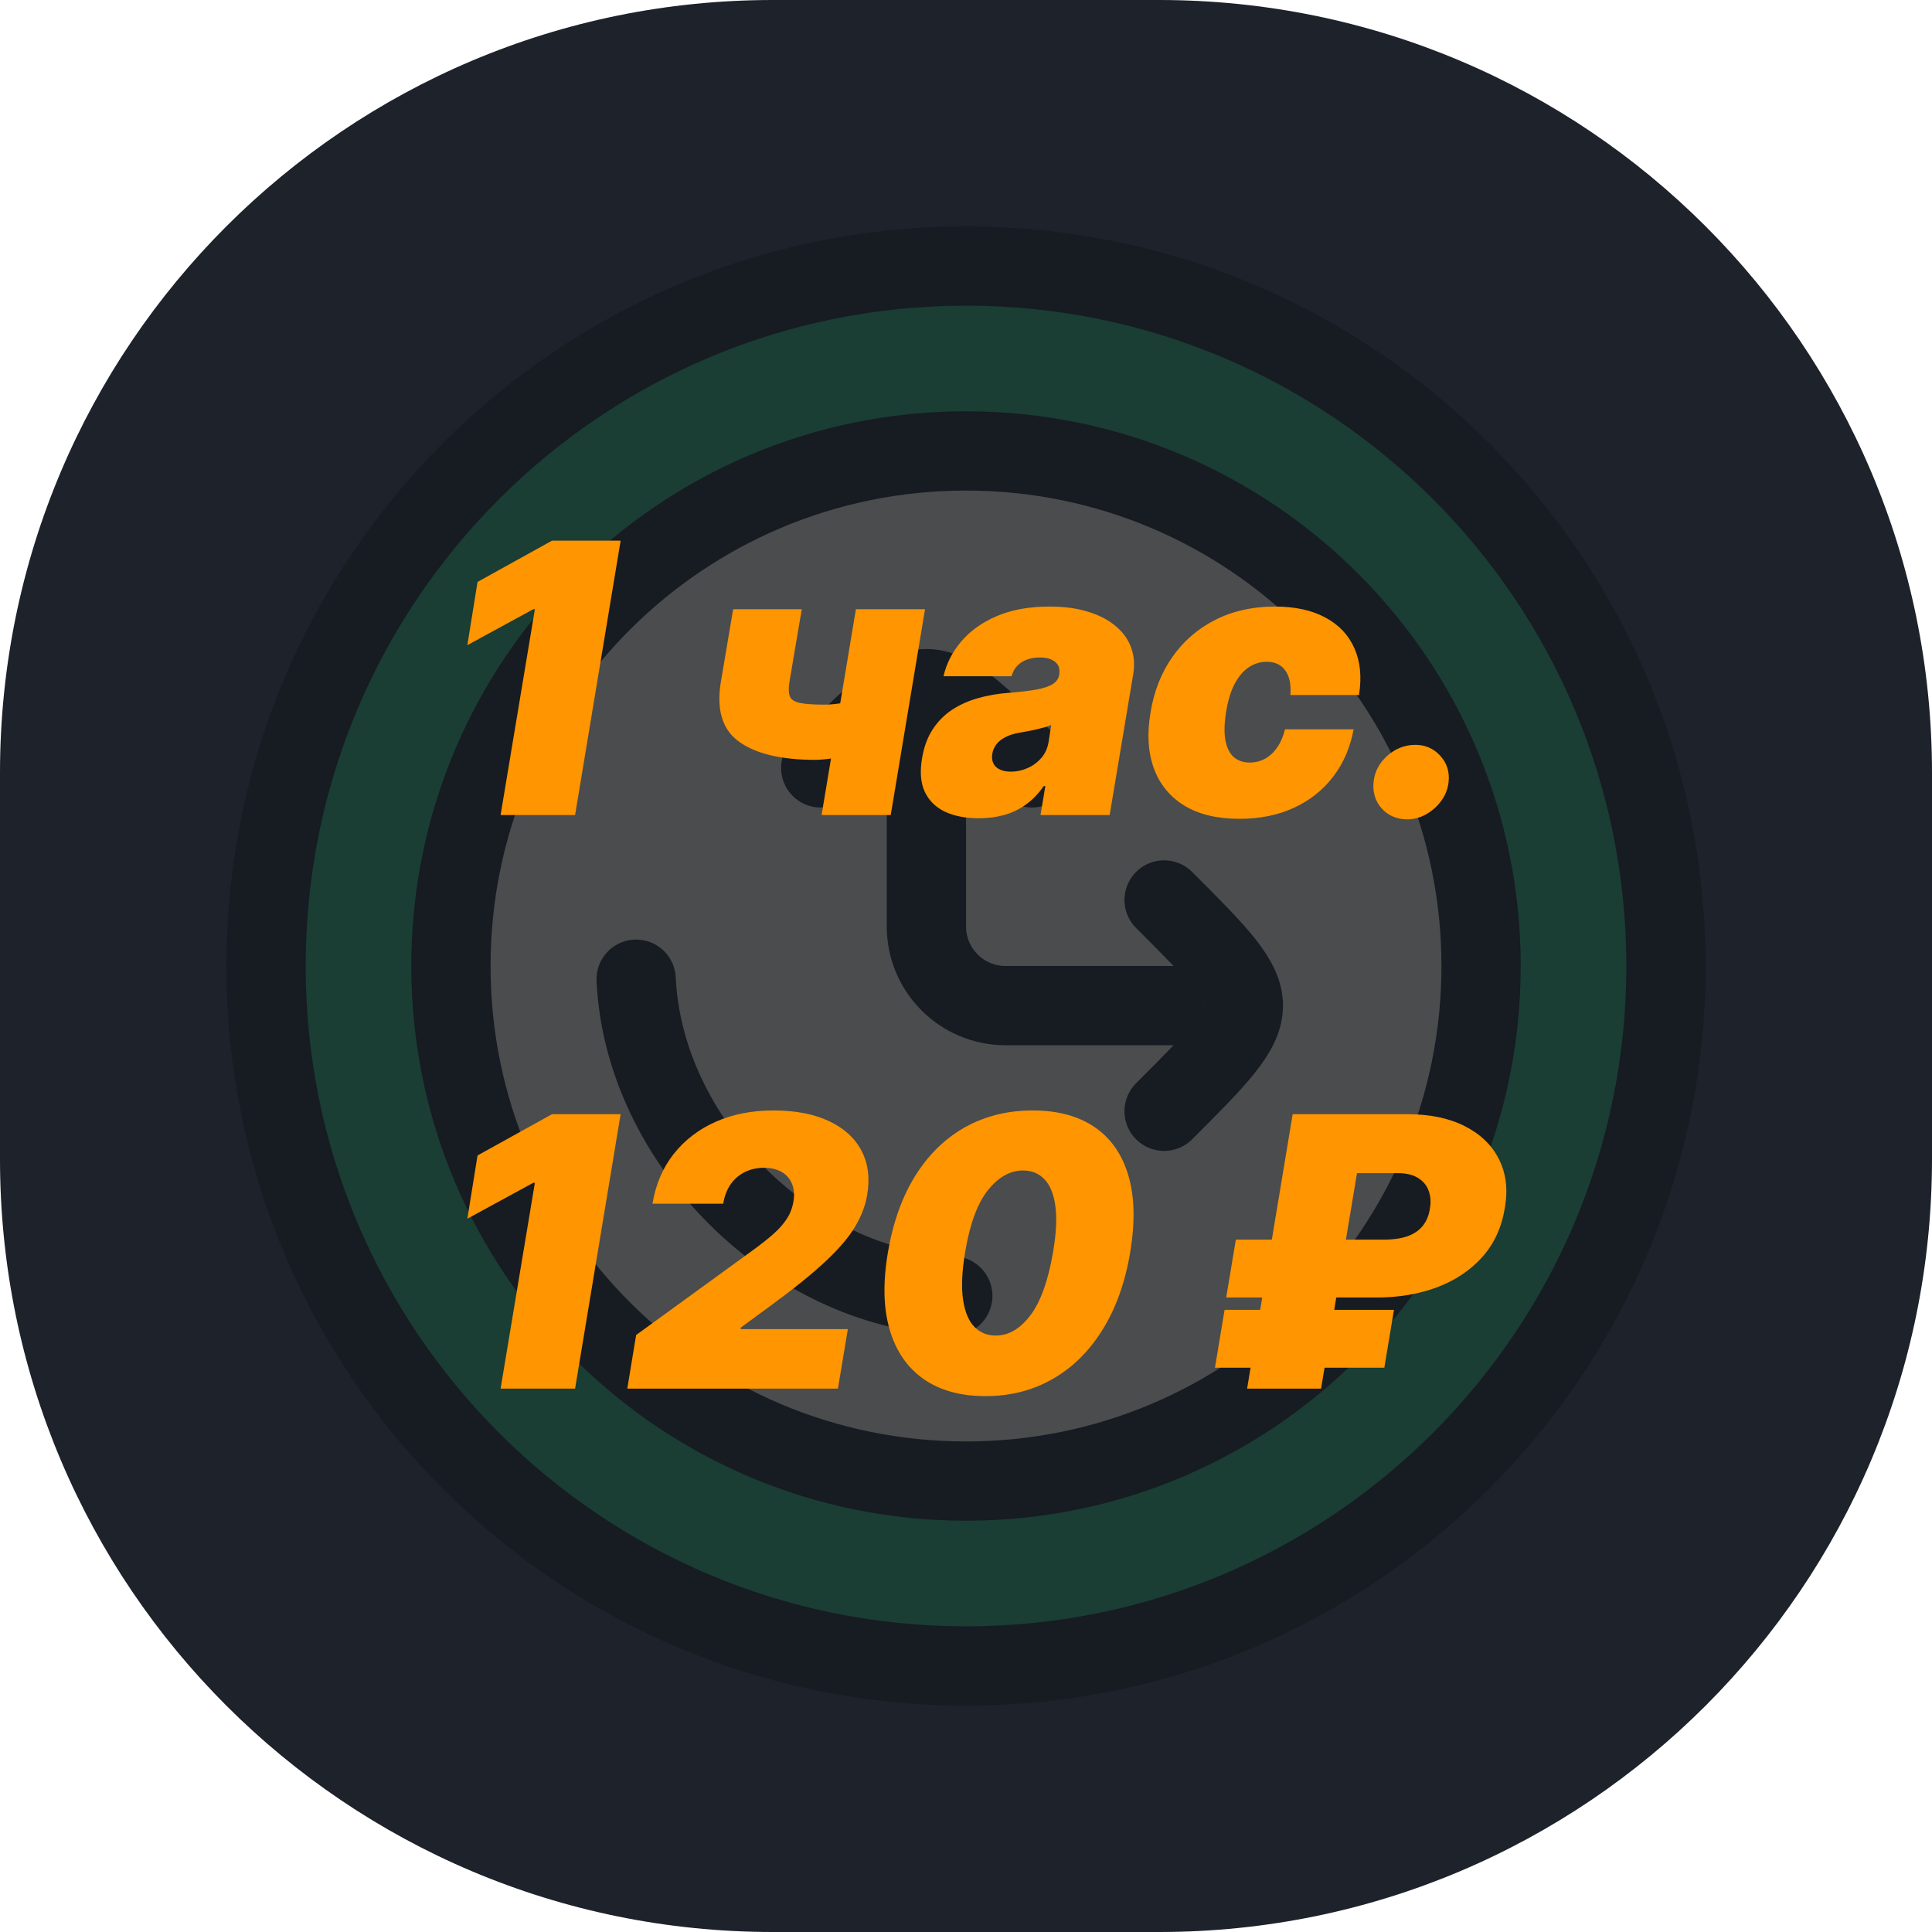
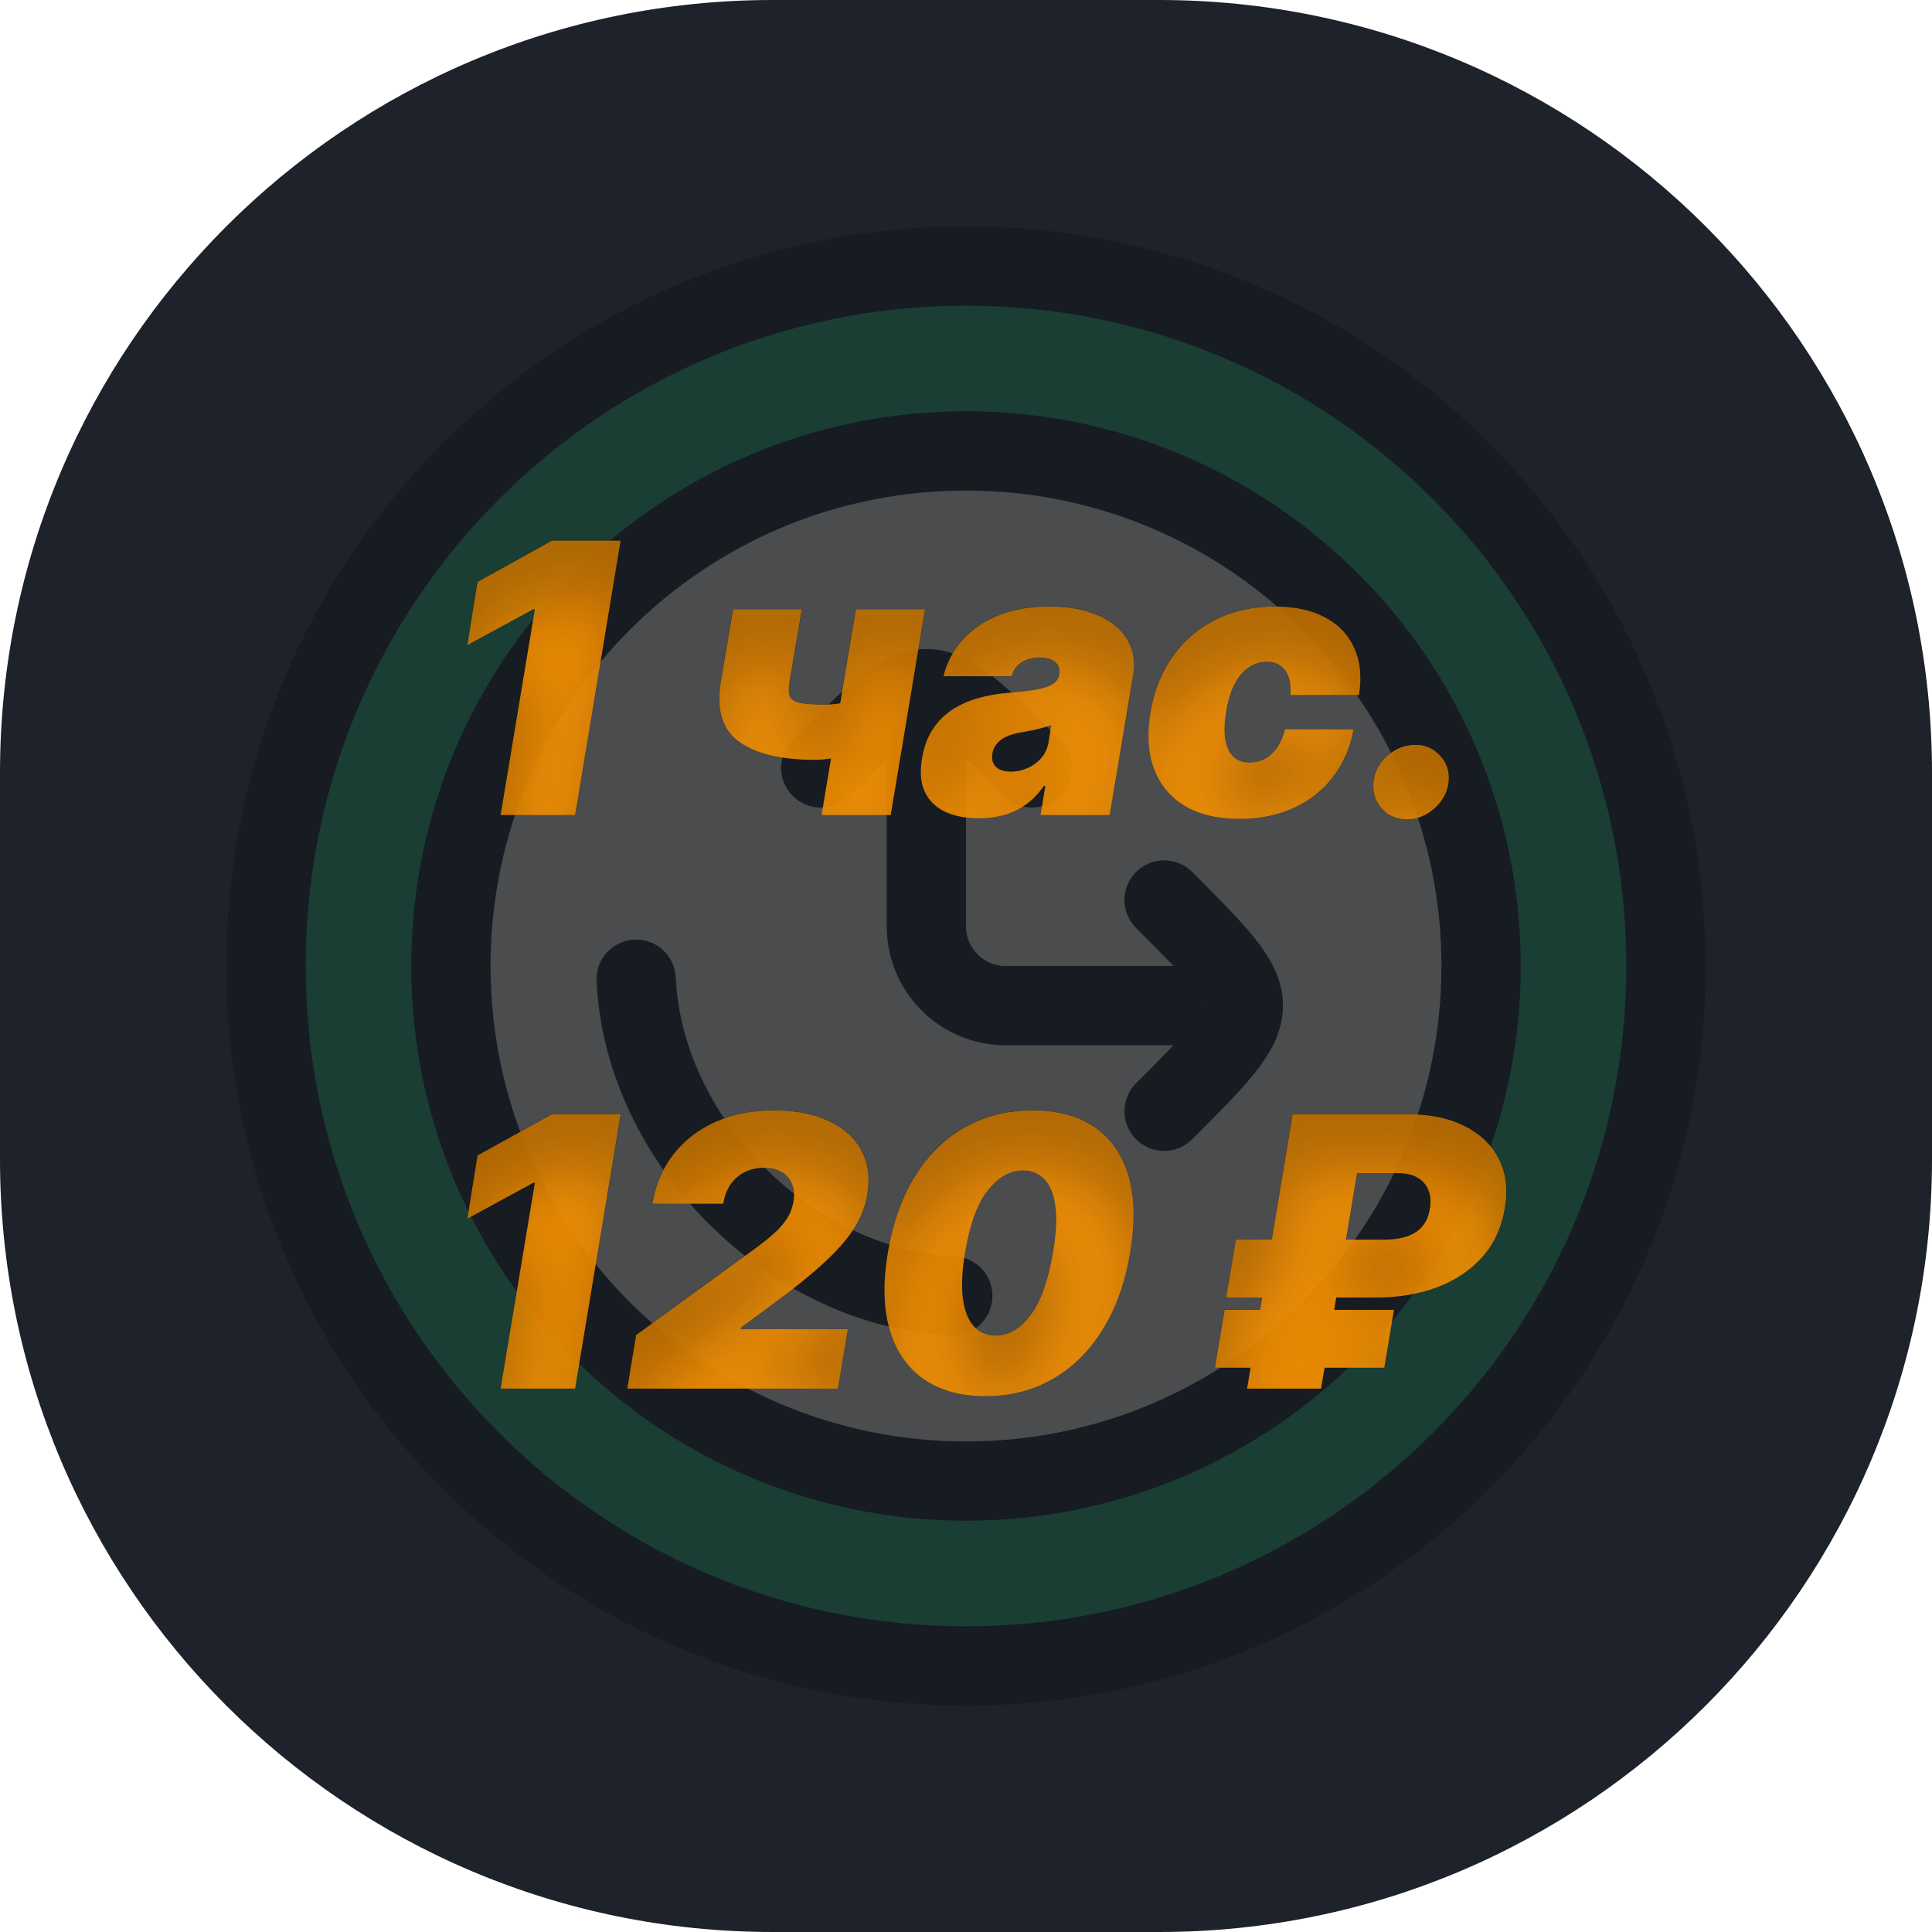
<svg xmlns="http://www.w3.org/2000/svg" width="128" height="128" viewBox="0 0 128 128" fill="none">
  <rect width="128" height="128" rx="51.2" fill="#1D222B" />
  <g opacity="0.2" filter="url(#filter0_b_75_67)">
    <circle cx="64" cy="64" r="46.375" fill="#0FA958" stroke="black" stroke-width="5.25" />
    <circle cx="64" cy="64" r="34.125" fill="#FFF4D9" stroke="black" stroke-width="5.25" />
    <path d="M63.125 85.854C52.383 85.349 42.651 75.617 42.146 64.875" stroke="black" stroke-width="5.25" stroke-linecap="round" />
    <path d="M61.375 45.625V61.375C61.375 64.275 63.725 66.625 66.625 66.625H79.75" stroke="black" stroke-width="5.25" stroke-linejoin="round" />
    <path d="M54.375 50.875C57.875 47.375 59.625 45.625 61.375 45.625C63.125 45.625 64.875 47.375 68.375 50.875" stroke="black" stroke-width="5.25" stroke-linecap="round" />
    <path d="M77.125 59.625C80.625 63.125 82.375 64.875 82.375 66.625C82.375 68.375 80.625 70.125 77.125 73.625" stroke="black" stroke-width="5.25" stroke-linecap="round" />
  </g>
-   <g filter="url(#filter1_b_75_67)">
-     <path d="M41.119 35.818L38.101 54H33.165L35.437 40.364H35.331L30.963 42.743L31.638 38.553L36.574 35.818H41.119ZM61.286 40.364L59.013 54H54.432L56.705 40.364H61.286ZM57.948 46.01L57.344 49.668C57.166 49.774 56.864 49.881 56.438 49.987C56.018 50.088 55.58 50.174 55.124 50.245C54.669 50.31 54.296 50.342 54.006 50.342C51.775 50.342 50.1 49.946 48.981 49.153C47.862 48.36 47.454 47.04 47.756 45.193L48.573 40.364H53.118L52.301 45.193C52.236 45.608 52.245 45.921 52.328 46.134C52.417 46.347 52.636 46.492 52.985 46.569C53.34 46.646 53.882 46.685 54.61 46.685C55.059 46.685 55.551 46.631 56.083 46.525C56.622 46.412 57.243 46.241 57.948 46.01ZM64.853 54.213C63.989 54.213 63.246 54.071 62.624 53.787C62.009 53.497 61.559 53.059 61.275 52.473C60.997 51.881 60.934 51.135 61.088 50.236C61.213 49.49 61.446 48.854 61.79 48.327C62.133 47.8 62.559 47.368 63.068 47.031C63.577 46.694 64.148 46.436 64.782 46.258C65.421 46.075 66.096 45.957 66.806 45.903C67.575 45.844 68.2 45.77 68.679 45.681C69.158 45.593 69.516 45.471 69.753 45.318C69.99 45.164 70.132 44.956 70.179 44.696V44.66C70.233 44.305 70.138 44.033 69.895 43.844C69.658 43.654 69.327 43.56 68.901 43.56C68.439 43.56 68.04 43.66 67.702 43.861C67.371 44.063 67.143 44.376 67.019 44.803H62.509C62.698 43.974 63.086 43.211 63.672 42.512C64.264 41.808 65.048 41.245 66.024 40.825C67.007 40.399 68.179 40.186 69.54 40.186C70.511 40.186 71.363 40.301 72.097 40.532C72.831 40.757 73.437 41.074 73.917 41.482C74.402 41.885 74.743 42.358 74.938 42.903C75.139 43.441 75.186 44.027 75.08 44.66L73.517 54H68.936L69.256 52.082H69.149C68.794 52.591 68.395 53.003 67.951 53.316C67.513 53.63 67.034 53.858 66.513 54C65.998 54.142 65.444 54.213 64.853 54.213ZM66.983 51.124C67.35 51.124 67.711 51.047 68.066 50.893C68.421 50.739 68.726 50.517 68.981 50.227C69.235 49.937 69.398 49.585 69.469 49.17L69.647 48.034C69.516 48.087 69.371 48.138 69.212 48.185C69.058 48.226 68.895 48.268 68.723 48.309C68.558 48.351 68.38 48.389 68.191 48.425C68.007 48.46 67.818 48.496 67.623 48.531C67.232 48.59 66.903 48.688 66.637 48.824C66.371 48.954 66.163 49.117 66.016 49.312C65.868 49.502 65.776 49.715 65.74 49.952C65.687 50.325 65.773 50.615 65.998 50.822C66.229 51.023 66.557 51.124 66.983 51.124ZM82.118 54.249C80.638 54.249 79.419 53.956 78.46 53.37C77.501 52.778 76.83 51.955 76.445 50.902C76.06 49.842 75.986 48.614 76.223 47.217C76.448 45.821 76.927 44.595 77.661 43.542C78.401 42.483 79.348 41.66 80.502 41.074C81.662 40.482 82.982 40.186 84.462 40.186C85.799 40.186 86.915 40.429 87.809 40.914C88.708 41.394 89.35 42.074 89.735 42.956C90.126 43.832 90.226 44.862 90.037 46.045H85.492C85.545 45.335 85.429 44.791 85.145 44.412C84.867 44.033 84.462 43.844 83.929 43.844C83.491 43.844 83.089 43.968 82.722 44.217C82.361 44.459 82.05 44.829 81.79 45.326C81.535 45.818 81.349 46.436 81.23 47.182C81.112 47.928 81.097 48.549 81.186 49.046C81.281 49.537 81.464 49.907 81.736 50.156C82.014 50.399 82.367 50.52 82.793 50.52C83.16 50.52 83.497 50.437 83.805 50.271C84.118 50.1 84.388 49.851 84.613 49.526C84.844 49.194 85.018 48.792 85.136 48.318H89.682C89.457 49.526 89.004 50.573 88.324 51.461C87.643 52.349 86.776 53.035 85.722 53.521C84.669 54.006 83.467 54.249 82.118 54.249ZM93.24 54.284C92.547 54.284 91.982 54.044 91.544 53.565C91.112 53.08 90.932 52.491 91.003 51.798C91.074 51.124 91.379 50.547 91.917 50.067C92.462 49.588 93.08 49.348 93.773 49.348C94.43 49.348 94.977 49.588 95.415 50.067C95.859 50.547 96.045 51.124 95.974 51.798C95.927 52.26 95.764 52.68 95.486 53.059C95.214 53.432 94.876 53.731 94.474 53.956C94.077 54.175 93.666 54.284 93.24 54.284ZM41.119 73.818L38.101 92H33.165L35.437 78.364H35.331L30.963 80.743L31.638 76.553L36.574 73.818H41.119ZM41.559 92L42.145 88.449L49.869 82.838C50.383 82.465 50.827 82.116 51.2 81.79C51.579 81.459 51.884 81.119 52.115 80.769C52.346 80.42 52.496 80.033 52.567 79.606C52.644 79.139 52.609 78.74 52.461 78.408C52.319 78.071 52.088 77.813 51.768 77.636C51.449 77.458 51.064 77.369 50.614 77.369C50.159 77.369 49.741 77.461 49.362 77.644C48.984 77.828 48.667 78.097 48.413 78.452C48.164 78.808 47.998 79.24 47.915 79.749H43.228C43.441 78.47 43.911 77.369 44.639 76.446C45.373 75.523 46.303 74.812 47.427 74.315C48.558 73.818 49.827 73.57 51.236 73.57C52.692 73.57 53.917 73.803 54.911 74.271C55.906 74.733 56.625 75.384 57.069 76.224C57.518 77.064 57.646 78.05 57.45 79.18C57.332 79.879 57.069 80.571 56.66 81.258C56.258 81.944 55.61 82.708 54.716 83.548C53.828 84.383 52.597 85.377 51.023 86.531L49.087 87.952L49.07 88.058H56.172L55.515 92H41.559ZM65.294 92.497C63.637 92.497 62.267 92.118 61.184 91.361C60.1 90.597 59.352 89.502 58.938 88.076C58.523 86.65 58.488 84.939 58.831 82.945C59.174 80.944 59.787 79.246 60.669 77.849C61.556 76.452 62.657 75.39 63.971 74.662C65.291 73.934 66.774 73.57 68.419 73.57C70.064 73.57 71.426 73.934 72.503 74.662C73.58 75.39 74.329 76.452 74.749 77.849C75.169 79.24 75.213 80.938 74.882 82.945C74.551 84.945 73.941 86.659 73.053 88.085C72.171 89.511 71.068 90.603 69.742 91.361C68.422 92.118 66.939 92.497 65.294 92.497ZM65.969 88.484C66.821 88.484 67.585 88.04 68.259 87.153C68.94 86.259 69.443 84.856 69.769 82.945C69.981 81.702 70.032 80.684 69.919 79.891C69.807 79.092 69.564 78.503 69.191 78.124C68.819 77.739 68.348 77.547 67.78 77.547C66.928 77.547 66.152 77.982 65.454 78.852C64.761 79.716 64.258 81.08 63.945 82.945C63.731 84.223 63.684 85.271 63.803 86.087C63.921 86.904 64.169 87.508 64.548 87.898C64.927 88.289 65.401 88.484 65.969 88.484ZM91.218 85.963H81.239L81.878 82.128H91.679C92.313 82.128 92.842 82.051 93.269 81.897C93.701 81.737 94.035 81.506 94.272 81.204C94.514 80.897 94.668 80.518 94.733 80.068C94.81 79.642 94.784 79.251 94.653 78.896C94.529 78.541 94.295 78.257 93.952 78.044C93.615 77.831 93.165 77.724 92.603 77.724H89.904L87.525 92H82.624L85.642 73.818H93.242C94.739 73.818 96.006 74.082 97.042 74.608C98.083 75.135 98.838 75.863 99.305 76.792C99.779 77.722 99.912 78.79 99.705 79.997C99.498 81.299 98.998 82.394 98.205 83.282C97.412 84.164 96.411 84.833 95.204 85.288C93.996 85.738 92.668 85.963 91.218 85.963ZM92.354 86.78L91.715 90.615H80.493L81.132 86.78H92.354Z" fill="#FF9500" />
+   <g filter="url(#filter1_i_75_67)">
+     <path d="M41.119 35.818L38.101 54H33.165L35.437 40.364H35.331L30.963 42.743L31.638 38.553L36.574 35.818H41.119ZM61.286 40.364L59.013 54H54.432L56.705 40.364H61.286ZM57.948 46.01L57.344 49.668C57.166 49.774 56.864 49.881 56.438 49.987C56.018 50.088 55.58 50.174 55.124 50.245C54.669 50.31 54.296 50.342 54.006 50.342C51.775 50.342 50.1 49.946 48.981 49.153C47.862 48.36 47.454 47.04 47.756 45.193L48.573 40.364H53.118L52.301 45.193C52.236 45.608 52.245 45.921 52.328 46.134C52.417 46.347 52.636 46.492 52.985 46.569C53.34 46.646 53.882 46.685 54.61 46.685C55.059 46.685 55.551 46.631 56.083 46.525C56.622 46.412 57.243 46.241 57.948 46.01ZM64.853 54.213C63.989 54.213 63.246 54.071 62.624 53.787C62.009 53.497 61.559 53.059 61.275 52.473C60.997 51.881 60.934 51.135 61.088 50.236C61.213 49.49 61.446 48.854 61.79 48.327C62.133 47.8 62.559 47.368 63.068 47.031C63.577 46.694 64.148 46.436 64.782 46.258C65.421 46.075 66.096 45.957 66.806 45.903C67.575 45.844 68.2 45.77 68.679 45.681C69.158 45.593 69.516 45.471 69.753 45.318C69.99 45.164 70.132 44.956 70.179 44.696V44.66C70.233 44.305 70.138 44.033 69.895 43.844C69.658 43.654 69.327 43.56 68.901 43.56C68.439 43.56 68.04 43.66 67.702 43.861C67.371 44.063 67.143 44.376 67.019 44.803H62.509C62.698 43.974 63.086 43.211 63.672 42.512C64.264 41.808 65.048 41.245 66.024 40.825C67.007 40.399 68.179 40.186 69.54 40.186C70.511 40.186 71.363 40.301 72.097 40.532C72.831 40.757 73.437 41.074 73.917 41.482C74.402 41.885 74.743 42.358 74.938 42.903C75.139 43.441 75.186 44.027 75.08 44.66L73.517 54H68.936L69.256 52.082H69.149C68.794 52.591 68.395 53.003 67.951 53.316C67.513 53.63 67.034 53.858 66.513 54C65.998 54.142 65.444 54.213 64.853 54.213ZM66.983 51.124C67.35 51.124 67.711 51.047 68.066 50.893C68.421 50.739 68.726 50.517 68.981 50.227C69.235 49.937 69.398 49.585 69.469 49.17L69.647 48.034C69.516 48.087 69.371 48.138 69.212 48.185C69.058 48.226 68.895 48.268 68.723 48.309C68.558 48.351 68.38 48.389 68.191 48.425C68.007 48.46 67.818 48.496 67.623 48.531C67.232 48.59 66.903 48.688 66.637 48.824C66.371 48.954 66.163 49.117 66.016 49.312C65.868 49.502 65.776 49.715 65.74 49.952C65.687 50.325 65.773 50.615 65.998 50.822C66.229 51.023 66.557 51.124 66.983 51.124ZM82.118 54.249C80.638 54.249 79.419 53.956 78.46 53.37C77.501 52.778 76.83 51.955 76.445 50.902C76.06 49.842 75.986 48.614 76.223 47.217C76.448 45.821 76.927 44.595 77.661 43.542C78.401 42.483 79.348 41.66 80.502 41.074C81.662 40.482 82.982 40.186 84.462 40.186C85.799 40.186 86.915 40.429 87.809 40.914C88.708 41.394 89.35 42.074 89.735 42.956C90.126 43.832 90.226 44.862 90.037 46.045H85.492C85.545 45.335 85.429 44.791 85.145 44.412C84.867 44.033 84.462 43.844 83.929 43.844C83.491 43.844 83.089 43.968 82.722 44.217C82.361 44.459 82.05 44.829 81.79 45.326C81.535 45.818 81.349 46.436 81.23 47.182C81.112 47.928 81.097 48.549 81.186 49.046C81.281 49.537 81.464 49.907 81.736 50.156C82.014 50.399 82.367 50.52 82.793 50.52C83.16 50.52 83.497 50.437 83.805 50.271C84.118 50.1 84.388 49.851 84.613 49.526C84.844 49.194 85.018 48.792 85.136 48.318H89.682C89.457 49.526 89.004 50.573 88.324 51.461C87.643 52.349 86.776 53.035 85.722 53.521C84.669 54.006 83.467 54.249 82.118 54.249ZM93.24 54.284C92.547 54.284 91.982 54.044 91.544 53.565C91.112 53.08 90.932 52.491 91.003 51.798C91.074 51.124 91.379 50.547 91.917 50.067C92.462 49.588 93.08 49.348 93.773 49.348C94.43 49.348 94.977 49.588 95.415 50.067C95.859 50.547 96.045 51.124 95.974 51.798C95.927 52.26 95.764 52.68 95.486 53.059C95.214 53.432 94.876 53.731 94.474 53.956C94.077 54.175 93.666 54.284 93.24 54.284ZM41.119 73.818L38.101 92H33.165L35.437 78.364H35.331L30.963 80.743L31.638 76.553L36.574 73.818H41.119ZM41.559 92L42.145 88.449L49.869 82.838C50.383 82.465 50.827 82.116 51.2 81.79C51.579 81.459 51.884 81.119 52.115 80.769C52.346 80.42 52.496 80.033 52.567 79.606C52.644 79.139 52.609 78.74 52.461 78.408C52.319 78.071 52.088 77.813 51.768 77.636C51.449 77.458 51.064 77.369 50.614 77.369C50.159 77.369 49.741 77.461 49.362 77.644C48.984 77.828 48.667 78.097 48.413 78.452C48.164 78.808 47.998 79.24 47.915 79.749H43.228C43.441 78.47 43.911 77.369 44.639 76.446C45.373 75.523 46.303 74.812 47.427 74.315C48.558 73.818 49.827 73.57 51.236 73.57C52.692 73.57 53.917 73.803 54.911 74.271C55.906 74.733 56.625 75.384 57.069 76.224C57.518 77.064 57.646 78.05 57.45 79.18C57.332 79.879 57.069 80.571 56.66 81.258C56.258 81.944 55.61 82.708 54.716 83.548C53.828 84.383 52.597 85.377 51.023 86.531L49.087 87.952L49.07 88.058H56.172L55.515 92H41.559ZM65.294 92.497C63.637 92.497 62.267 92.118 61.184 91.361C60.1 90.597 59.352 89.502 58.938 88.076C58.523 86.65 58.488 84.939 58.831 82.945C59.174 80.944 59.787 79.246 60.669 77.849C61.556 76.452 62.657 75.39 63.971 74.662C65.291 73.934 66.774 73.57 68.419 73.57C70.064 73.57 71.426 73.934 72.503 74.662C73.58 75.39 74.329 76.452 74.749 77.849C75.169 79.24 75.213 80.938 74.882 82.945C74.551 84.945 73.941 86.659 73.053 88.085C72.171 89.511 71.068 90.603 69.742 91.361C68.422 92.118 66.939 92.497 65.294 92.497ZM65.969 88.484C66.821 88.484 67.585 88.04 68.259 87.153C68.94 86.259 69.443 84.856 69.769 82.945C69.981 81.702 70.032 80.684 69.919 79.891C69.807 79.092 69.564 78.503 69.191 78.124C68.819 77.739 68.348 77.547 67.78 77.547C66.928 77.547 66.152 77.982 65.454 78.852C64.761 79.716 64.258 81.08 63.945 82.945C63.731 84.223 63.684 85.271 63.803 86.087C63.921 86.904 64.169 87.508 64.548 87.898C64.927 88.289 65.401 88.484 65.969 88.484ZM91.218 85.963H81.239L81.878 82.128H91.679C92.313 82.128 92.842 82.051 93.269 81.897C93.701 81.737 94.035 81.506 94.272 81.204C94.514 80.897 94.668 80.518 94.733 80.068C94.81 79.642 94.784 79.251 94.653 78.896C94.529 78.541 94.295 78.257 93.952 78.044C93.615 77.831 93.165 77.724 92.603 77.724H89.904L87.525 92H82.624L85.642 73.818H93.242C94.739 73.818 96.006 74.082 97.042 74.608C98.083 75.135 98.838 75.863 99.305 76.792C99.779 77.722 99.912 78.79 99.705 79.997C99.498 81.299 98.998 82.394 98.205 83.282C97.412 84.164 96.411 84.833 95.204 85.288C93.996 85.738 92.668 85.963 91.218 85.963ZM92.354 86.78L91.715 90.615H80.493L81.132 86.78H92.354Z" fill="#FF9500" fill-opacity="0.9" />
  </g>
  <defs>
    <filter id="filter0_b_75_67" x="4" y="4" width="120" height="120" filterUnits="userSpaceOnUse" color-interpolation-filters="sRGB">
      <feFlood flood-opacity="0" result="BackgroundImageFix" />
      <feGaussianBlur in="BackgroundImageFix" stdDeviation="2" />
      <feComposite in2="SourceAlpha" operator="in" result="effect1_backgroundBlur_75_67" />
      <feBlend mode="normal" in="SourceGraphic" in2="effect1_backgroundBlur_75_67" result="shape" />
    </filter>
-     <filter id="filter1_b_75_67" x="26.963" y="31.818" width="77.053" height="64.679" filterUnits="userSpaceOnUse" color-interpolation-filters="sRGB">
+     <filter id="filter1_i_75_67" x="30.963" y="35.818" width="69.053" height="60.679" filterUnits="userSpaceOnUse" color-interpolation-filters="sRGB">
      <feFlood flood-opacity="0" result="BackgroundImageFix" />
-       <feGaussianBlur in="BackgroundImageFix" stdDeviation="2" />
-       <feComposite in2="SourceAlpha" operator="in" result="effect1_backgroundBlur_75_67" />
-       <feBlend mode="normal" in="SourceGraphic" in2="effect1_backgroundBlur_75_67" result="shape" />
+       <feBlend mode="normal" in="SourceGraphic" in2="BackgroundImageFix" result="shape" />
+       <feColorMatrix in="SourceAlpha" type="matrix" values="0 0 0 0 0 0 0 0 0 0 0 0 0 0 0 0 0 0 127 0" result="hardAlpha" />
+       <feOffset dy="4" />
+       <feGaussianBlur stdDeviation="2" />
+       <feComposite in2="hardAlpha" operator="arithmetic" k2="-1" k3="1" />
+       <feColorMatrix type="matrix" values="0 0 0 0 0 0 0 0 0 0 0 0 0 0 0 0 0 0 0.25 0" />
+       <feBlend mode="normal" in2="shape" result="effect1_innerShadow_75_67" />
    </filter>
  </defs>
</svg>
